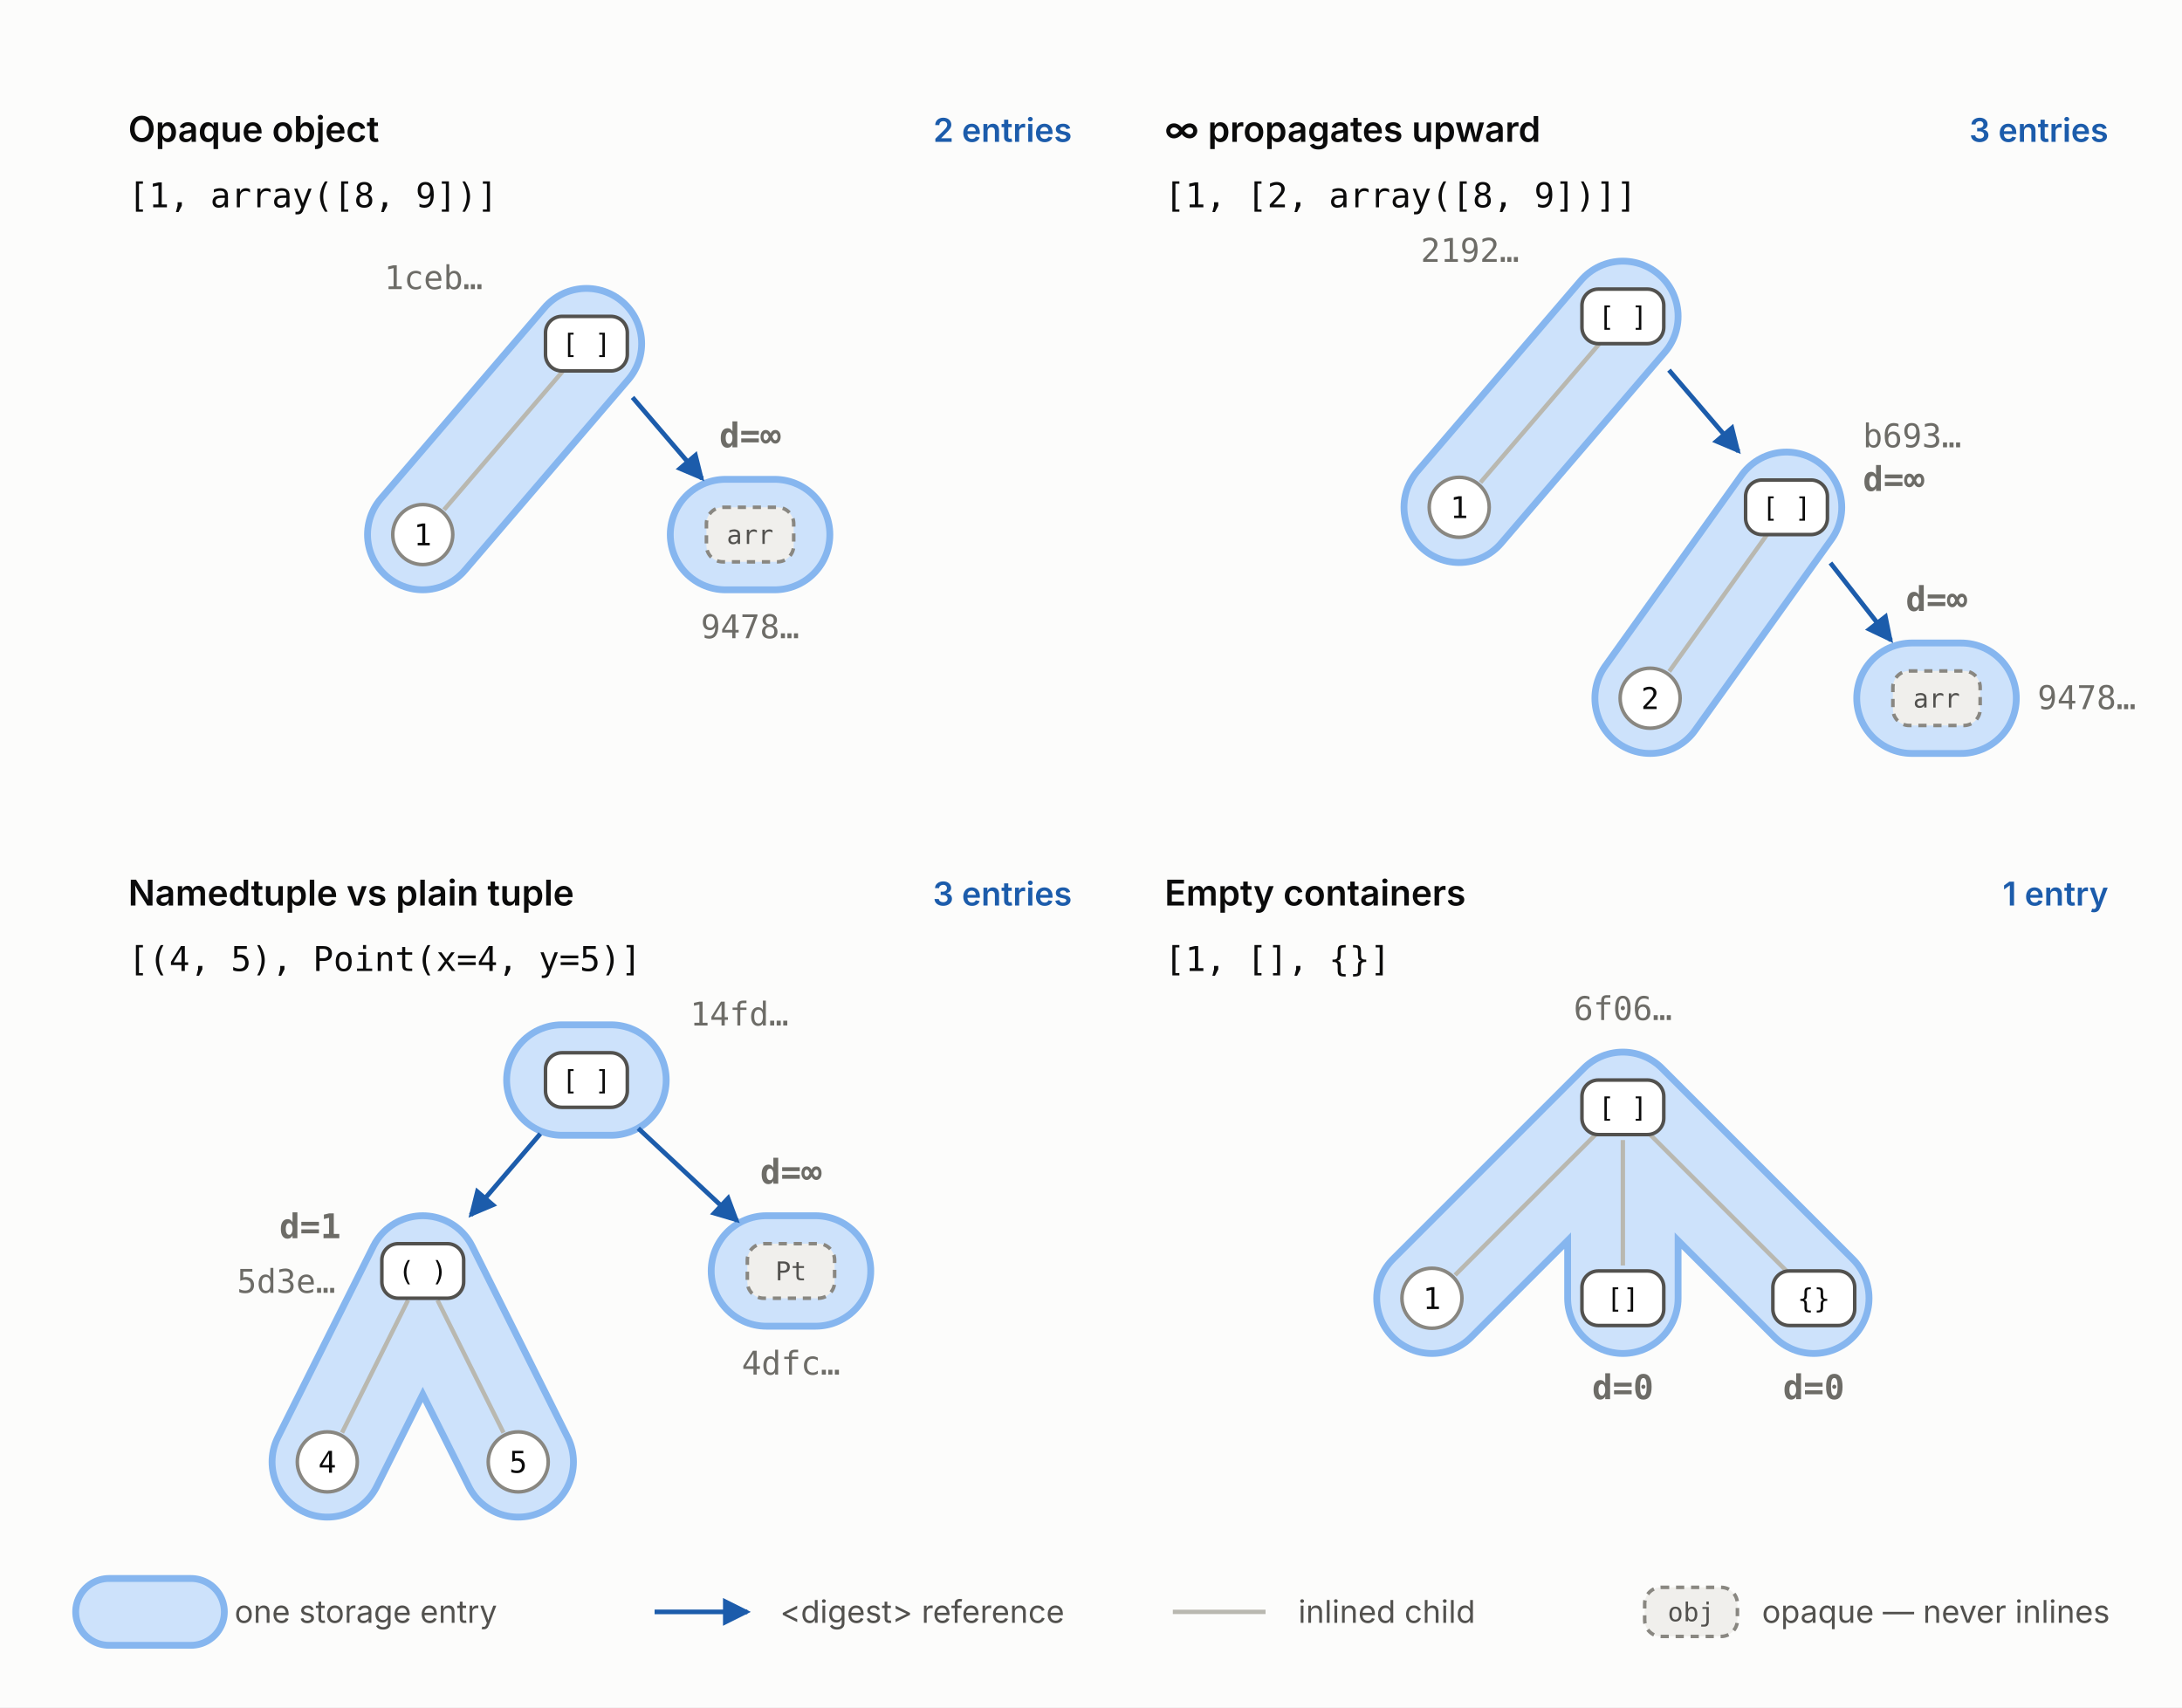
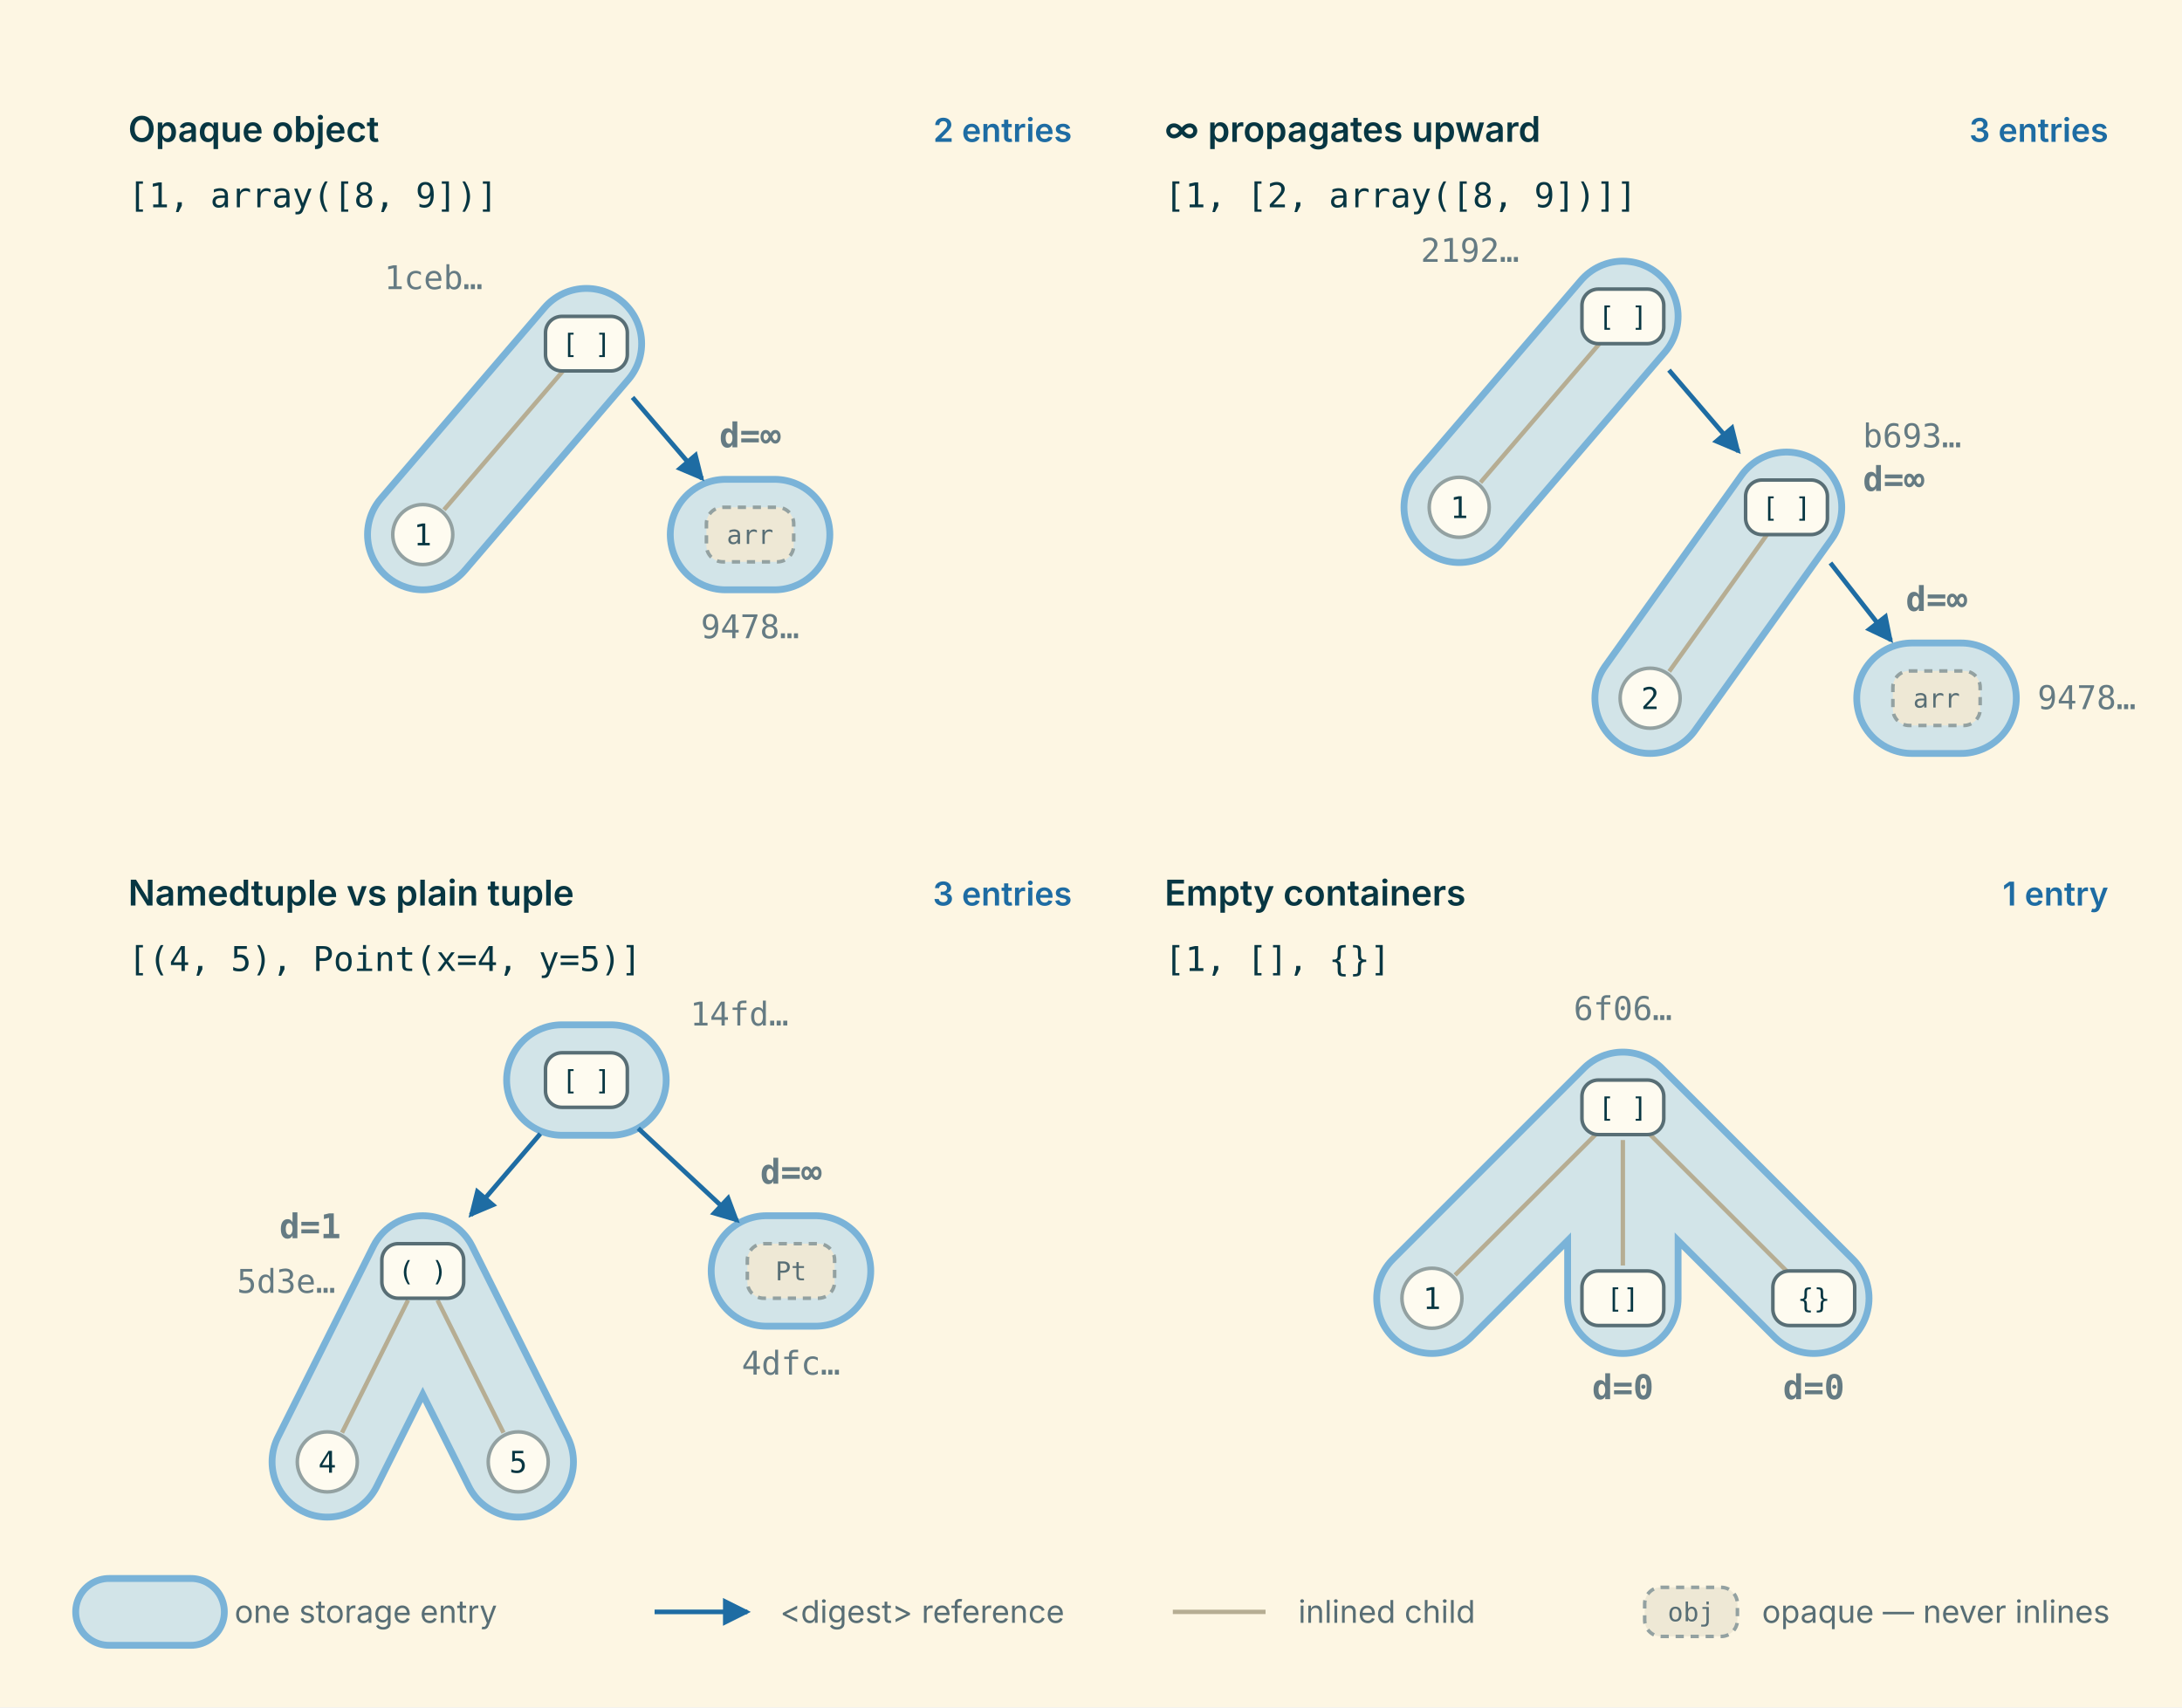
<svg xmlns="http://www.w3.org/2000/svg" viewBox="0 0 800 626" font-family="system-ui, -apple-system, 'Segoe UI', sans-serif">
  <defs>
    <marker id="arr-blue" viewBox="0 0 8 8" refX="7" refY="4" markerWidth="6" markerHeight="6" orient="auto">
-       <path d="M0 0 L8 4 L0 8 z" fill="#1c5cab" />
+       <path d="M0 0 L8 4 L0 8 z" fill="#1e6ca3" />
    </marker>
    <marker id="arr-ink" viewBox="0 0 8 8" refX="7" refY="4" markerWidth="6" markerHeight="6" orient="auto">
-       <path d="M0 0 L8 4 L0 8 z" fill="#52514e" />
+       <path d="M0 0 L8 4 L0 8 z" fill="#586e75" />
    </marker>
  </defs>
-   <rect width="800" height="626" fill="#fcfcfb" />
+   <rect width="800" height="626" fill="#fdf6e3" />
  <g transform="translate(0,-64)">
-     <text x="47" y="116" font-family="system-ui, -apple-system, 'Segoe UI', sans-serif" font-size="13" fill="#0b0b0b" text-anchor="start" font-weight="600">Opaque object</text>
-     <text x="393" y="116" font-family="system-ui, -apple-system, 'Segoe UI', sans-serif" font-size="12" fill="#1c5cab" text-anchor="end" font-weight="600">2 entries</text>
-     <text x="47" y="140" font-family="ui-monospace, 'Cascadia Code', Menlo, Consolas, monospace" font-size="12.5" fill="#0b0b0b" text-anchor="start">[1, array([8, 9])]</text>
-     <path d="M 155.0 260.0 L 215.0 190.0" fill="none" stroke-linecap="round" stroke-linejoin="round" stroke="#86b6ef" stroke-width="43" />
-     <path d="M 266.0 260.0 L 284.0 260.0" fill="none" stroke-linecap="round" stroke-linejoin="round" stroke="#86b6ef" stroke-width="43" />
-     <path d="M 155.0 260.0 L 215.0 190.0" fill="none" stroke-linecap="round" stroke-linejoin="round" stroke="#cde2fb" stroke-width="38" />
-     <path d="M 266.0 260.0 L 284.0 260.0" fill="none" stroke-linecap="round" stroke-linejoin="round" stroke="#cde2fb" stroke-width="38" />
-     <line x1="207.2" y1="199.1" x2="162.8" y2="250.9" stroke="#b9b8b0" stroke-width="1.6" />
-     <line x1="231.9" y1="209.7" x2="257.4" y2="239.5" stroke="#1c5cab" stroke-width="1.7" marker-end="url(#arr-blue)" />
-     <rect x="200.0" y="180.0" width="30" height="20" rx="6" fill="#ffffff" stroke="#52514e" stroke-width="1.3" />
-     <text x="215" y="193.6" font-family="ui-monospace, 'Cascadia Code', Menlo, Consolas, monospace" font-size="10" fill="#0b0b0b" text-anchor="middle">[ ]</text>
-     <circle cx="155" cy="260" r="11" fill="#ffffff" stroke="#898781" stroke-width="1.3" />
-     <text x="155" y="263.96" font-family="ui-monospace, 'Cascadia Code', Menlo, Consolas, monospace" font-size="11" fill="#0b0b0b" text-anchor="middle">1</text>
-     <rect x="259.0" y="250.0" width="32" height="20" rx="6" fill="#f0efec" stroke="#898781" stroke-width="1.3" stroke-dasharray="3 2.5" />
-     <text x="275" y="263.42" font-family="ui-monospace, 'Cascadia Code', Menlo, Consolas, monospace" font-size="9.5" fill="#52514e" text-anchor="middle">arr</text>
-     <text x="275" y="228" font-family="ui-monospace, 'Cascadia Code', Menlo, Consolas, monospace" font-size="12.5" fill="#6d6c67" text-anchor="middle" font-weight="600">d=∞</text>
-     <text x="177" y="170" font-family="ui-monospace, 'Cascadia Code', Menlo, Consolas, monospace" font-size="12" fill="#6d6c67" text-anchor="end">1ceb…</text>
-     <text x="275" y="298" font-family="ui-monospace, 'Cascadia Code', Menlo, Consolas, monospace" font-size="12" fill="#6d6c67" text-anchor="middle">9478…</text>
-     <text x="427" y="116" font-family="system-ui, -apple-system, 'Segoe UI', sans-serif" font-size="13" fill="#0b0b0b" text-anchor="start" font-weight="600">∞ propagates upward</text>
-     <text x="773" y="116" font-family="system-ui, -apple-system, 'Segoe UI', sans-serif" font-size="12" fill="#1c5cab" text-anchor="end" font-weight="600">3 entries</text>
-     <text x="427" y="140" font-family="ui-monospace, 'Cascadia Code', Menlo, Consolas, monospace" font-size="12.5" fill="#0b0b0b" text-anchor="start">[1, [2, array([8, 9])]]</text>
-     <path d="M 535.0 250.0 L 595.0 180.0" fill="none" stroke-linecap="round" stroke-linejoin="round" stroke="#86b6ef" stroke-width="43" />
-     <path d="M 605.0 320.0 L 655.0 250.0" fill="none" stroke-linecap="round" stroke-linejoin="round" stroke="#86b6ef" stroke-width="43" />
-     <path d="M 701.0 320.0 L 719.0 320.0" fill="none" stroke-linecap="round" stroke-linejoin="round" stroke="#86b6ef" stroke-width="43" />
-     <path d="M 535.0 250.0 L 595.0 180.0" fill="none" stroke-linecap="round" stroke-linejoin="round" stroke="#cde2fb" stroke-width="38" />
-     <path d="M 605.0 320.0 L 655.0 250.0" fill="none" stroke-linecap="round" stroke-linejoin="round" stroke="#cde2fb" stroke-width="38" />
-     <path d="M 701.0 320.0 L 719.0 320.0" fill="none" stroke-linecap="round" stroke-linejoin="round" stroke="#cde2fb" stroke-width="38" />
-     <line x1="587.2" y1="189.1" x2="542.8" y2="240.9" stroke="#b9b8b0" stroke-width="1.6" />
-     <line x1="611.9" y1="199.7" x2="637.4" y2="229.5" stroke="#1c5cab" stroke-width="1.7" marker-end="url(#arr-blue)" />
-     <line x1="648.0" y1="259.8" x2="612.0" y2="310.2" stroke="#b9b8b0" stroke-width="1.6" />
-     <line x1="671.1" y1="270.4" x2="693.3" y2="298.8" stroke="#1c5cab" stroke-width="1.7" marker-end="url(#arr-blue)" />
-     <rect x="580.0" y="170.0" width="30" height="20" rx="6" fill="#ffffff" stroke="#52514e" stroke-width="1.3" />
-     <text x="595" y="183.6" font-family="ui-monospace, 'Cascadia Code', Menlo, Consolas, monospace" font-size="10" fill="#0b0b0b" text-anchor="middle">[ ]</text>
-     <circle cx="535" cy="250" r="11" fill="#ffffff" stroke="#898781" stroke-width="1.3" />
-     <text x="535" y="253.96" font-family="ui-monospace, 'Cascadia Code', Menlo, Consolas, monospace" font-size="11" fill="#0b0b0b" text-anchor="middle">1</text>
-     <rect x="640.0" y="240.0" width="30" height="20" rx="6" fill="#ffffff" stroke="#52514e" stroke-width="1.3" />
-     <text x="655" y="253.6" font-family="ui-monospace, 'Cascadia Code', Menlo, Consolas, monospace" font-size="10" fill="#0b0b0b" text-anchor="middle">[ ]</text>
-     <circle cx="605" cy="320" r="11" fill="#ffffff" stroke="#898781" stroke-width="1.3" />
-     <text x="605" y="323.96" font-family="ui-monospace, 'Cascadia Code', Menlo, Consolas, monospace" font-size="11" fill="#0b0b0b" text-anchor="middle">2</text>
-     <rect x="694.0" y="310.0" width="32" height="20" rx="6" fill="#f0efec" stroke="#898781" stroke-width="1.3" stroke-dasharray="3 2.5" />
-     <text x="710" y="323.42" font-family="ui-monospace, 'Cascadia Code', Menlo, Consolas, monospace" font-size="9.5" fill="#52514e" text-anchor="middle">arr</text>
-     <text x="683" y="244" font-family="ui-monospace, 'Cascadia Code', Menlo, Consolas, monospace" font-size="12.5" fill="#6d6c67" text-anchor="start" font-weight="600">d=∞</text>
-     <text x="710" y="288" font-family="ui-monospace, 'Cascadia Code', Menlo, Consolas, monospace" font-size="12.5" fill="#6d6c67" text-anchor="middle" font-weight="600">d=∞</text>
-     <text x="557" y="160" font-family="ui-monospace, 'Cascadia Code', Menlo, Consolas, monospace" font-size="12" fill="#6d6c67" text-anchor="end">2192…</text>
-     <text x="683" y="228" font-family="ui-monospace, 'Cascadia Code', Menlo, Consolas, monospace" font-size="12" fill="#6d6c67" text-anchor="start">b693…</text>
-     <text x="747" y="324" font-family="ui-monospace, 'Cascadia Code', Menlo, Consolas, monospace" font-size="12" fill="#6d6c67" text-anchor="start">9478…</text>
-     <text x="47" y="396" font-family="system-ui, -apple-system, 'Segoe UI', sans-serif" font-size="13" fill="#0b0b0b" text-anchor="start" font-weight="600">Namedtuple vs plain tuple</text>
-     <text x="393" y="396" font-family="system-ui, -apple-system, 'Segoe UI', sans-serif" font-size="12" fill="#1c5cab" text-anchor="end" font-weight="600">3 entries</text>
-     <text x="47" y="420" font-family="ui-monospace, 'Cascadia Code', Menlo, Consolas, monospace" font-size="12.5" fill="#0b0b0b" text-anchor="start">[(4, 5), Point(x=4, y=5)]</text>
-     <path d="M 206.0 460.0 L 224.0 460.0" fill="none" stroke-linecap="round" stroke-linejoin="round" stroke="#86b6ef" stroke-width="43" />
-     <path d="M 120.0 600.0 L 155.0 530.0 L 190.0 600.0" fill="none" stroke-linecap="round" stroke-linejoin="round" stroke="#86b6ef" stroke-width="43" />
-     <path d="M 281.0 530.0 L 299.0 530.0" fill="none" stroke-linecap="round" stroke-linejoin="round" stroke="#86b6ef" stroke-width="43" />
-     <path d="M 206.0 460.0 L 224.0 460.0" fill="none" stroke-linecap="round" stroke-linejoin="round" stroke="#cde2fb" stroke-width="38" />
-     <path d="M 120.0 600.0 L 155.0 530.0 L 190.0 600.0" fill="none" stroke-linecap="round" stroke-linejoin="round" stroke="#cde2fb" stroke-width="38" />
-     <path d="M 281.0 530.0 L 299.0 530.0" fill="none" stroke-linecap="round" stroke-linejoin="round" stroke="#cde2fb" stroke-width="38" />
-     <line x1="198.1" y1="479.7" x2="172.6" y2="509.5" stroke="#1c5cab" stroke-width="1.7" marker-end="url(#arr-blue)" />
-     <line x1="234.0" y1="477.7" x2="270.3" y2="511.6" stroke="#1c5cab" stroke-width="1.7" marker-end="url(#arr-blue)" />
-     <line x1="149.6" y1="540.7" x2="125.4" y2="589.3" stroke="#b9b8b0" stroke-width="1.6" />
-     <line x1="160.4" y1="540.7" x2="184.6" y2="589.3" stroke="#b9b8b0" stroke-width="1.6" />
-     <rect x="200.0" y="450.0" width="30" height="20" rx="6" fill="#ffffff" stroke="#52514e" stroke-width="1.3" />
-     <text x="215" y="463.6" font-family="ui-monospace, 'Cascadia Code', Menlo, Consolas, monospace" font-size="10" fill="#0b0b0b" text-anchor="middle">[ ]</text>
-     <rect x="140.0" y="520.0" width="30" height="20" rx="6" fill="#ffffff" stroke="#52514e" stroke-width="1.3" />
-     <text x="155" y="533.6" font-family="ui-monospace, 'Cascadia Code', Menlo, Consolas, monospace" font-size="10" fill="#0b0b0b" text-anchor="middle">( )</text>
-     <rect x="274.0" y="520.0" width="32" height="20" rx="6" fill="#f0efec" stroke="#898781" stroke-width="1.3" stroke-dasharray="3 2.5" />
-     <text x="290" y="533.42" font-family="ui-monospace, 'Cascadia Code', Menlo, Consolas, monospace" font-size="9.5" fill="#52514e" text-anchor="middle">Pt</text>
-     <circle cx="120" cy="600" r="11" fill="#ffffff" stroke="#898781" stroke-width="1.3" />
-     <text x="120" y="603.96" font-family="ui-monospace, 'Cascadia Code', Menlo, Consolas, monospace" font-size="11" fill="#0b0b0b" text-anchor="middle">4</text>
-     <circle cx="190" cy="600" r="11" fill="#ffffff" stroke="#898781" stroke-width="1.3" />
-     <text x="190" y="603.96" font-family="ui-monospace, 'Cascadia Code', Menlo, Consolas, monospace" font-size="11" fill="#0b0b0b" text-anchor="middle">5</text>
-     <text x="125" y="518" font-family="ui-monospace, 'Cascadia Code', Menlo, Consolas, monospace" font-size="12.5" fill="#6d6c67" text-anchor="end" font-weight="600">d=1</text>
-     <text x="290" y="498" font-family="ui-monospace, 'Cascadia Code', Menlo, Consolas, monospace" font-size="12.5" fill="#6d6c67" text-anchor="middle" font-weight="600">d=∞</text>
-     <text x="253" y="440" font-family="ui-monospace, 'Cascadia Code', Menlo, Consolas, monospace" font-size="12" fill="#6d6c67" text-anchor="start">14fd…</text>
-     <text x="123" y="538" font-family="ui-monospace, 'Cascadia Code', Menlo, Consolas, monospace" font-size="12" fill="#6d6c67" text-anchor="end">5d3e…</text>
-     <text x="290" y="568" font-family="ui-monospace, 'Cascadia Code', Menlo, Consolas, monospace" font-size="12" fill="#6d6c67" text-anchor="middle">4dfc…</text>
-     <text x="427" y="396" font-family="system-ui, -apple-system, 'Segoe UI', sans-serif" font-size="13" fill="#0b0b0b" text-anchor="start" font-weight="600">Empty containers</text>
-     <text x="773" y="396" font-family="system-ui, -apple-system, 'Segoe UI', sans-serif" font-size="12" fill="#1c5cab" text-anchor="end" font-weight="600">1 entry</text>
-     <text x="427" y="420" font-family="ui-monospace, 'Cascadia Code', Menlo, Consolas, monospace" font-size="12.5" fill="#0b0b0b" text-anchor="start">[1, [], {}]</text>
-     <path d="M 525.0 540.0 L 595.0 470.0 M 595.0 470.0 L 595.0 540.0 M 595.0 470.0 L 665.0 540.0" fill="none" stroke-linecap="round" stroke-linejoin="round" stroke="#86b6ef" stroke-width="43" />
-     <path d="M 525.0 540.0 L 595.0 470.0 M 595.0 470.0 L 595.0 540.0 M 595.0 470.0 L 665.0 540.0" fill="none" stroke-linecap="round" stroke-linejoin="round" stroke="#cde2fb" stroke-width="38" />
-     <line x1="586.5" y1="478.5" x2="533.5" y2="531.5" stroke="#b9b8b0" stroke-width="1.6" />
-     <line x1="595.0" y1="482.0" x2="595.0" y2="528.0" stroke="#b9b8b0" stroke-width="1.6" />
-     <line x1="603.5" y1="478.5" x2="656.5" y2="531.5" stroke="#b9b8b0" stroke-width="1.6" />
-     <rect x="580.0" y="460.0" width="30" height="20" rx="6" fill="#ffffff" stroke="#52514e" stroke-width="1.3" />
-     <text x="595" y="473.6" font-family="ui-monospace, 'Cascadia Code', Menlo, Consolas, monospace" font-size="10" fill="#0b0b0b" text-anchor="middle">[ ]</text>
-     <circle cx="525" cy="540" r="11" fill="#ffffff" stroke="#898781" stroke-width="1.3" />
-     <text x="525" y="543.96" font-family="ui-monospace, 'Cascadia Code', Menlo, Consolas, monospace" font-size="11" fill="#0b0b0b" text-anchor="middle">1</text>
-     <rect x="580.0" y="530.0" width="30" height="20" rx="6" fill="#ffffff" stroke="#52514e" stroke-width="1.3" />
-     <text x="595" y="543.6" font-family="ui-monospace, 'Cascadia Code', Menlo, Consolas, monospace" font-size="10" fill="#0b0b0b" text-anchor="middle">[]</text>
-     <rect x="650.0" y="530.0" width="30" height="20" rx="6" fill="#ffffff" stroke="#52514e" stroke-width="1.3" />
-     <text x="665" y="543.6" font-family="ui-monospace, 'Cascadia Code', Menlo, Consolas, monospace" font-size="10" fill="#0b0b0b" text-anchor="middle">{}</text>
-     <text x="595" y="577" font-family="ui-monospace, 'Cascadia Code', Menlo, Consolas, monospace" font-size="12.5" fill="#6d6c67" text-anchor="middle" font-weight="600">d=0</text>
-     <text x="665" y="577" font-family="ui-monospace, 'Cascadia Code', Menlo, Consolas, monospace" font-size="12.5" fill="#6d6c67" text-anchor="middle" font-weight="600">d=0</text>
-     <text x="595" y="438" font-family="ui-monospace, 'Cascadia Code', Menlo, Consolas, monospace" font-size="12" fill="#6d6c67" text-anchor="middle">6f06…</text>
-     <path d="M 40.0 655.0 L 70.0 655.0" fill="none" stroke-linecap="round" stroke-linejoin="round" stroke="#86b6ef" stroke-width="27" />
-     <path d="M 40.0 655.0 L 70.0 655.0" fill="none" stroke-linecap="round" stroke-linejoin="round" stroke="#cde2fb" stroke-width="22" />
-     <text x="86" y="659" font-family="system-ui, -apple-system, 'Segoe UI', sans-serif" font-size="11.5" fill="#52514e" text-anchor="start">one storage entry</text>
-     <line x1="240.0" y1="655.0" x2="274.0" y2="655.0" stroke="#1c5cab" stroke-width="1.7" marker-end="url(#arr-blue)" />
-     <text x="286" y="659" font-family="system-ui, -apple-system, 'Segoe UI', sans-serif" font-size="11.5" fill="#52514e" text-anchor="start">&lt;digest&gt; reference</text>
-     <line x1="430.0" y1="655.0" x2="464.0" y2="655.0" stroke="#b9b8b0" stroke-width="1.6" />
-     <text x="476" y="659" font-family="system-ui, -apple-system, 'Segoe UI', sans-serif" font-size="11.5" fill="#52514e" text-anchor="start">inlined child</text>
-     <rect x="603.0" y="646.0" width="34" height="18" rx="6" fill="#f0efec" stroke="#898781" stroke-width="1.3" stroke-dasharray="3 2.5" />
-     <text x="620" y="658.42" font-family="ui-monospace, 'Cascadia Code', Menlo, Consolas, monospace" font-size="9.5" fill="#52514e" text-anchor="middle">obj</text>
-     <text x="646" y="659" font-family="system-ui, -apple-system, 'Segoe UI', sans-serif" font-size="11.5" fill="#52514e" text-anchor="start">opaque — never inlines</text>
+     <text x="47" y="116" font-family="system-ui, -apple-system, 'Segoe UI', sans-serif" font-size="13" fill="#073642" text-anchor="start" font-weight="600">Opaque object</text>
+     <text x="393" y="116" font-family="system-ui, -apple-system, 'Segoe UI', sans-serif" font-size="12" fill="#1e6ca3" text-anchor="end" font-weight="600">2 entries</text>
+     <text x="47" y="140" font-family="ui-monospace, 'Cascadia Code', Menlo, Consolas, monospace" font-size="12.5" fill="#073642" text-anchor="start">[1, array([8, 9])]</text>
+     <path d="M 155.0 260.0 L 215.0 190.0" fill="none" stroke-linecap="round" stroke-linejoin="round" stroke="#7ab3d8" stroke-width="43" />
+     <path d="M 266.0 260.0 L 284.0 260.0" fill="none" stroke-linecap="round" stroke-linejoin="round" stroke="#7ab3d8" stroke-width="43" />
+     <path d="M 155.0 260.0 L 215.0 190.0" fill="none" stroke-linecap="round" stroke-linejoin="round" stroke="#d2e4e8" stroke-width="38" />
+     <path d="M 266.0 260.0 L 284.0 260.0" fill="none" stroke-linecap="round" stroke-linejoin="round" stroke="#d2e4e8" stroke-width="38" />
+     <line x1="207.2" y1="199.1" x2="162.8" y2="250.9" stroke="#b6ad93" stroke-width="1.6" />
+     <line x1="231.9" y1="209.7" x2="257.4" y2="239.5" stroke="#1e6ca3" stroke-width="1.7" marker-end="url(#arr-blue)" />
+     <rect x="200.0" y="180.0" width="30" height="20" rx="6" fill="#fefbf0" stroke="#586e75" stroke-width="1.3" />
+     <text x="215" y="193.6" font-family="ui-monospace, 'Cascadia Code', Menlo, Consolas, monospace" font-size="10" fill="#073642" text-anchor="middle">[ ]</text>
+     <circle cx="155" cy="260" r="11" fill="#fefbf0" stroke="#93a1a1" stroke-width="1.3" />
+     <text x="155" y="263.96" font-family="ui-monospace, 'Cascadia Code', Menlo, Consolas, monospace" font-size="11" fill="#073642" text-anchor="middle">1</text>
+     <rect x="259.0" y="250.0" width="32" height="20" rx="6" fill="#eee8d5" stroke="#93a1a1" stroke-width="1.3" stroke-dasharray="3 2.5" />
+     <text x="275" y="263.42" font-family="ui-monospace, 'Cascadia Code', Menlo, Consolas, monospace" font-size="9.5" fill="#586e75" text-anchor="middle">arr</text>
+     <text x="275" y="228" font-family="ui-monospace, 'Cascadia Code', Menlo, Consolas, monospace" font-size="12.5" fill="#657b83" text-anchor="middle" font-weight="600">d=∞</text>
+     <text x="177" y="170" font-family="ui-monospace, 'Cascadia Code', Menlo, Consolas, monospace" font-size="12" fill="#657b83" text-anchor="end">1ceb…</text>
+     <text x="275" y="298" font-family="ui-monospace, 'Cascadia Code', Menlo, Consolas, monospace" font-size="12" fill="#657b83" text-anchor="middle">9478…</text>
+     <text x="427" y="116" font-family="system-ui, -apple-system, 'Segoe UI', sans-serif" font-size="13" fill="#073642" text-anchor="start" font-weight="600">∞ propagates upward</text>
+     <text x="773" y="116" font-family="system-ui, -apple-system, 'Segoe UI', sans-serif" font-size="12" fill="#1e6ca3" text-anchor="end" font-weight="600">3 entries</text>
+     <text x="427" y="140" font-family="ui-monospace, 'Cascadia Code', Menlo, Consolas, monospace" font-size="12.5" fill="#073642" text-anchor="start">[1, [2, array([8, 9])]]</text>
+     <path d="M 535.0 250.0 L 595.0 180.0" fill="none" stroke-linecap="round" stroke-linejoin="round" stroke="#7ab3d8" stroke-width="43" />
+     <path d="M 605.0 320.0 L 655.0 250.0" fill="none" stroke-linecap="round" stroke-linejoin="round" stroke="#7ab3d8" stroke-width="43" />
+     <path d="M 701.0 320.0 L 719.0 320.0" fill="none" stroke-linecap="round" stroke-linejoin="round" stroke="#7ab3d8" stroke-width="43" />
+     <path d="M 535.0 250.0 L 595.0 180.0" fill="none" stroke-linecap="round" stroke-linejoin="round" stroke="#d2e4e8" stroke-width="38" />
+     <path d="M 605.0 320.0 L 655.0 250.0" fill="none" stroke-linecap="round" stroke-linejoin="round" stroke="#d2e4e8" stroke-width="38" />
+     <path d="M 701.0 320.0 L 719.0 320.0" fill="none" stroke-linecap="round" stroke-linejoin="round" stroke="#d2e4e8" stroke-width="38" />
+     <line x1="587.2" y1="189.1" x2="542.8" y2="240.9" stroke="#b6ad93" stroke-width="1.6" />
+     <line x1="611.9" y1="199.7" x2="637.4" y2="229.5" stroke="#1e6ca3" stroke-width="1.7" marker-end="url(#arr-blue)" />
+     <line x1="648.0" y1="259.8" x2="612.0" y2="310.2" stroke="#b6ad93" stroke-width="1.6" />
+     <line x1="671.1" y1="270.4" x2="693.3" y2="298.8" stroke="#1e6ca3" stroke-width="1.7" marker-end="url(#arr-blue)" />
+     <rect x="580.0" y="170.0" width="30" height="20" rx="6" fill="#fefbf0" stroke="#586e75" stroke-width="1.3" />
+     <text x="595" y="183.6" font-family="ui-monospace, 'Cascadia Code', Menlo, Consolas, monospace" font-size="10" fill="#073642" text-anchor="middle">[ ]</text>
+     <circle cx="535" cy="250" r="11" fill="#fefbf0" stroke="#93a1a1" stroke-width="1.3" />
+     <text x="535" y="253.96" font-family="ui-monospace, 'Cascadia Code', Menlo, Consolas, monospace" font-size="11" fill="#073642" text-anchor="middle">1</text>
+     <rect x="640.0" y="240.0" width="30" height="20" rx="6" fill="#fefbf0" stroke="#586e75" stroke-width="1.3" />
+     <text x="655" y="253.6" font-family="ui-monospace, 'Cascadia Code', Menlo, Consolas, monospace" font-size="10" fill="#073642" text-anchor="middle">[ ]</text>
+     <circle cx="605" cy="320" r="11" fill="#fefbf0" stroke="#93a1a1" stroke-width="1.3" />
+     <text x="605" y="323.96" font-family="ui-monospace, 'Cascadia Code', Menlo, Consolas, monospace" font-size="11" fill="#073642" text-anchor="middle">2</text>
+     <rect x="694.0" y="310.0" width="32" height="20" rx="6" fill="#eee8d5" stroke="#93a1a1" stroke-width="1.3" stroke-dasharray="3 2.5" />
+     <text x="710" y="323.42" font-family="ui-monospace, 'Cascadia Code', Menlo, Consolas, monospace" font-size="9.5" fill="#586e75" text-anchor="middle">arr</text>
+     <text x="683" y="244" font-family="ui-monospace, 'Cascadia Code', Menlo, Consolas, monospace" font-size="12.5" fill="#657b83" text-anchor="start" font-weight="600">d=∞</text>
+     <text x="710" y="288" font-family="ui-monospace, 'Cascadia Code', Menlo, Consolas, monospace" font-size="12.5" fill="#657b83" text-anchor="middle" font-weight="600">d=∞</text>
+     <text x="557" y="160" font-family="ui-monospace, 'Cascadia Code', Menlo, Consolas, monospace" font-size="12" fill="#657b83" text-anchor="end">2192…</text>
+     <text x="683" y="228" font-family="ui-monospace, 'Cascadia Code', Menlo, Consolas, monospace" font-size="12" fill="#657b83" text-anchor="start">b693…</text>
+     <text x="747" y="324" font-family="ui-monospace, 'Cascadia Code', Menlo, Consolas, monospace" font-size="12" fill="#657b83" text-anchor="start">9478…</text>
+     <text x="47" y="396" font-family="system-ui, -apple-system, 'Segoe UI', sans-serif" font-size="13" fill="#073642" text-anchor="start" font-weight="600">Namedtuple vs plain tuple</text>
+     <text x="393" y="396" font-family="system-ui, -apple-system, 'Segoe UI', sans-serif" font-size="12" fill="#1e6ca3" text-anchor="end" font-weight="600">3 entries</text>
+     <text x="47" y="420" font-family="ui-monospace, 'Cascadia Code', Menlo, Consolas, monospace" font-size="12.5" fill="#073642" text-anchor="start">[(4, 5), Point(x=4, y=5)]</text>
+     <path d="M 206.0 460.0 L 224.0 460.0" fill="none" stroke-linecap="round" stroke-linejoin="round" stroke="#7ab3d8" stroke-width="43" />
+     <path d="M 120.0 600.0 L 155.0 530.0 L 190.0 600.0" fill="none" stroke-linecap="round" stroke-linejoin="round" stroke="#7ab3d8" stroke-width="43" />
+     <path d="M 281.0 530.0 L 299.0 530.0" fill="none" stroke-linecap="round" stroke-linejoin="round" stroke="#7ab3d8" stroke-width="43" />
+     <path d="M 206.0 460.0 L 224.0 460.0" fill="none" stroke-linecap="round" stroke-linejoin="round" stroke="#d2e4e8" stroke-width="38" />
+     <path d="M 120.0 600.0 L 155.0 530.0 L 190.0 600.0" fill="none" stroke-linecap="round" stroke-linejoin="round" stroke="#d2e4e8" stroke-width="38" />
+     <path d="M 281.0 530.0 L 299.0 530.0" fill="none" stroke-linecap="round" stroke-linejoin="round" stroke="#d2e4e8" stroke-width="38" />
+     <line x1="198.1" y1="479.7" x2="172.6" y2="509.5" stroke="#1e6ca3" stroke-width="1.7" marker-end="url(#arr-blue)" />
+     <line x1="234.0" y1="477.7" x2="270.3" y2="511.6" stroke="#1e6ca3" stroke-width="1.7" marker-end="url(#arr-blue)" />
+     <line x1="149.6" y1="540.7" x2="125.4" y2="589.3" stroke="#b6ad93" stroke-width="1.6" />
+     <line x1="160.4" y1="540.7" x2="184.6" y2="589.3" stroke="#b6ad93" stroke-width="1.6" />
+     <rect x="200.0" y="450.0" width="30" height="20" rx="6" fill="#fefbf0" stroke="#586e75" stroke-width="1.3" />
+     <text x="215" y="463.6" font-family="ui-monospace, 'Cascadia Code', Menlo, Consolas, monospace" font-size="10" fill="#073642" text-anchor="middle">[ ]</text>
+     <rect x="140.0" y="520.0" width="30" height="20" rx="6" fill="#fefbf0" stroke="#586e75" stroke-width="1.3" />
+     <text x="155" y="533.6" font-family="ui-monospace, 'Cascadia Code', Menlo, Consolas, monospace" font-size="10" fill="#073642" text-anchor="middle">( )</text>
+     <rect x="274.0" y="520.0" width="32" height="20" rx="6" fill="#eee8d5" stroke="#93a1a1" stroke-width="1.3" stroke-dasharray="3 2.5" />
+     <text x="290" y="533.42" font-family="ui-monospace, 'Cascadia Code', Menlo, Consolas, monospace" font-size="9.5" fill="#586e75" text-anchor="middle">Pt</text>
+     <circle cx="120" cy="600" r="11" fill="#fefbf0" stroke="#93a1a1" stroke-width="1.3" />
+     <text x="120" y="603.96" font-family="ui-monospace, 'Cascadia Code', Menlo, Consolas, monospace" font-size="11" fill="#073642" text-anchor="middle">4</text>
+     <circle cx="190" cy="600" r="11" fill="#fefbf0" stroke="#93a1a1" stroke-width="1.3" />
+     <text x="190" y="603.96" font-family="ui-monospace, 'Cascadia Code', Menlo, Consolas, monospace" font-size="11" fill="#073642" text-anchor="middle">5</text>
+     <text x="125" y="518" font-family="ui-monospace, 'Cascadia Code', Menlo, Consolas, monospace" font-size="12.5" fill="#657b83" text-anchor="end" font-weight="600">d=1</text>
+     <text x="290" y="498" font-family="ui-monospace, 'Cascadia Code', Menlo, Consolas, monospace" font-size="12.5" fill="#657b83" text-anchor="middle" font-weight="600">d=∞</text>
+     <text x="253" y="440" font-family="ui-monospace, 'Cascadia Code', Menlo, Consolas, monospace" font-size="12" fill="#657b83" text-anchor="start">14fd…</text>
+     <text x="123" y="538" font-family="ui-monospace, 'Cascadia Code', Menlo, Consolas, monospace" font-size="12" fill="#657b83" text-anchor="end">5d3e…</text>
+     <text x="290" y="568" font-family="ui-monospace, 'Cascadia Code', Menlo, Consolas, monospace" font-size="12" fill="#657b83" text-anchor="middle">4dfc…</text>
+     <text x="427" y="396" font-family="system-ui, -apple-system, 'Segoe UI', sans-serif" font-size="13" fill="#073642" text-anchor="start" font-weight="600">Empty containers</text>
+     <text x="773" y="396" font-family="system-ui, -apple-system, 'Segoe UI', sans-serif" font-size="12" fill="#1e6ca3" text-anchor="end" font-weight="600">1 entry</text>
+     <text x="427" y="420" font-family="ui-monospace, 'Cascadia Code', Menlo, Consolas, monospace" font-size="12.5" fill="#073642" text-anchor="start">[1, [], {}]</text>
+     <path d="M 525.0 540.0 L 595.0 470.0 M 595.0 470.0 L 595.0 540.0 M 595.0 470.0 L 665.0 540.0" fill="none" stroke-linecap="round" stroke-linejoin="round" stroke="#7ab3d8" stroke-width="43" />
+     <path d="M 525.0 540.0 L 595.0 470.0 M 595.0 470.0 L 595.0 540.0 M 595.0 470.0 L 665.0 540.0" fill="none" stroke-linecap="round" stroke-linejoin="round" stroke="#d2e4e8" stroke-width="38" />
+     <line x1="586.5" y1="478.5" x2="533.5" y2="531.5" stroke="#b6ad93" stroke-width="1.6" />
+     <line x1="595.0" y1="482.0" x2="595.0" y2="528.0" stroke="#b6ad93" stroke-width="1.6" />
+     <line x1="603.5" y1="478.5" x2="656.5" y2="531.5" stroke="#b6ad93" stroke-width="1.6" />
+     <rect x="580.0" y="460.0" width="30" height="20" rx="6" fill="#fefbf0" stroke="#586e75" stroke-width="1.3" />
+     <text x="595" y="473.6" font-family="ui-monospace, 'Cascadia Code', Menlo, Consolas, monospace" font-size="10" fill="#073642" text-anchor="middle">[ ]</text>
+     <circle cx="525" cy="540" r="11" fill="#fefbf0" stroke="#93a1a1" stroke-width="1.3" />
+     <text x="525" y="543.96" font-family="ui-monospace, 'Cascadia Code', Menlo, Consolas, monospace" font-size="11" fill="#073642" text-anchor="middle">1</text>
+     <rect x="580.0" y="530.0" width="30" height="20" rx="6" fill="#fefbf0" stroke="#586e75" stroke-width="1.3" />
+     <text x="595" y="543.6" font-family="ui-monospace, 'Cascadia Code', Menlo, Consolas, monospace" font-size="10" fill="#073642" text-anchor="middle">[]</text>
+     <rect x="650.0" y="530.0" width="30" height="20" rx="6" fill="#fefbf0" stroke="#586e75" stroke-width="1.3" />
+     <text x="665" y="543.6" font-family="ui-monospace, 'Cascadia Code', Menlo, Consolas, monospace" font-size="10" fill="#073642" text-anchor="middle">{}</text>
+     <text x="595" y="577" font-family="ui-monospace, 'Cascadia Code', Menlo, Consolas, monospace" font-size="12.5" fill="#657b83" text-anchor="middle" font-weight="600">d=0</text>
+     <text x="665" y="577" font-family="ui-monospace, 'Cascadia Code', Menlo, Consolas, monospace" font-size="12.5" fill="#657b83" text-anchor="middle" font-weight="600">d=0</text>
+     <text x="595" y="438" font-family="ui-monospace, 'Cascadia Code', Menlo, Consolas, monospace" font-size="12" fill="#657b83" text-anchor="middle">6f06…</text>
+     <path d="M 40.0 655.0 L 70.0 655.0" fill="none" stroke-linecap="round" stroke-linejoin="round" stroke="#7ab3d8" stroke-width="27" />
+     <path d="M 40.0 655.0 L 70.0 655.0" fill="none" stroke-linecap="round" stroke-linejoin="round" stroke="#d2e4e8" stroke-width="22" />
+     <text x="86" y="659" font-family="system-ui, -apple-system, 'Segoe UI', sans-serif" font-size="11.5" fill="#586e75" text-anchor="start">one storage entry</text>
+     <line x1="240.0" y1="655.0" x2="274.0" y2="655.0" stroke="#1e6ca3" stroke-width="1.7" marker-end="url(#arr-blue)" />
+     <text x="286" y="659" font-family="system-ui, -apple-system, 'Segoe UI', sans-serif" font-size="11.5" fill="#586e75" text-anchor="start">&lt;digest&gt; reference</text>
+     <line x1="430.0" y1="655.0" x2="464.0" y2="655.0" stroke="#b6ad93" stroke-width="1.6" />
+     <text x="476" y="659" font-family="system-ui, -apple-system, 'Segoe UI', sans-serif" font-size="11.5" fill="#586e75" text-anchor="start">inlined child</text>
+     <rect x="603.0" y="646.0" width="34" height="18" rx="6" fill="#eee8d5" stroke="#93a1a1" stroke-width="1.3" stroke-dasharray="3 2.5" />
+     <text x="620" y="658.42" font-family="ui-monospace, 'Cascadia Code', Menlo, Consolas, monospace" font-size="9.5" fill="#586e75" text-anchor="middle">obj</text>
+     <text x="646" y="659" font-family="system-ui, -apple-system, 'Segoe UI', sans-serif" font-size="11.5" fill="#586e75" text-anchor="start">opaque — never inlines</text>
  </g>
</svg>
